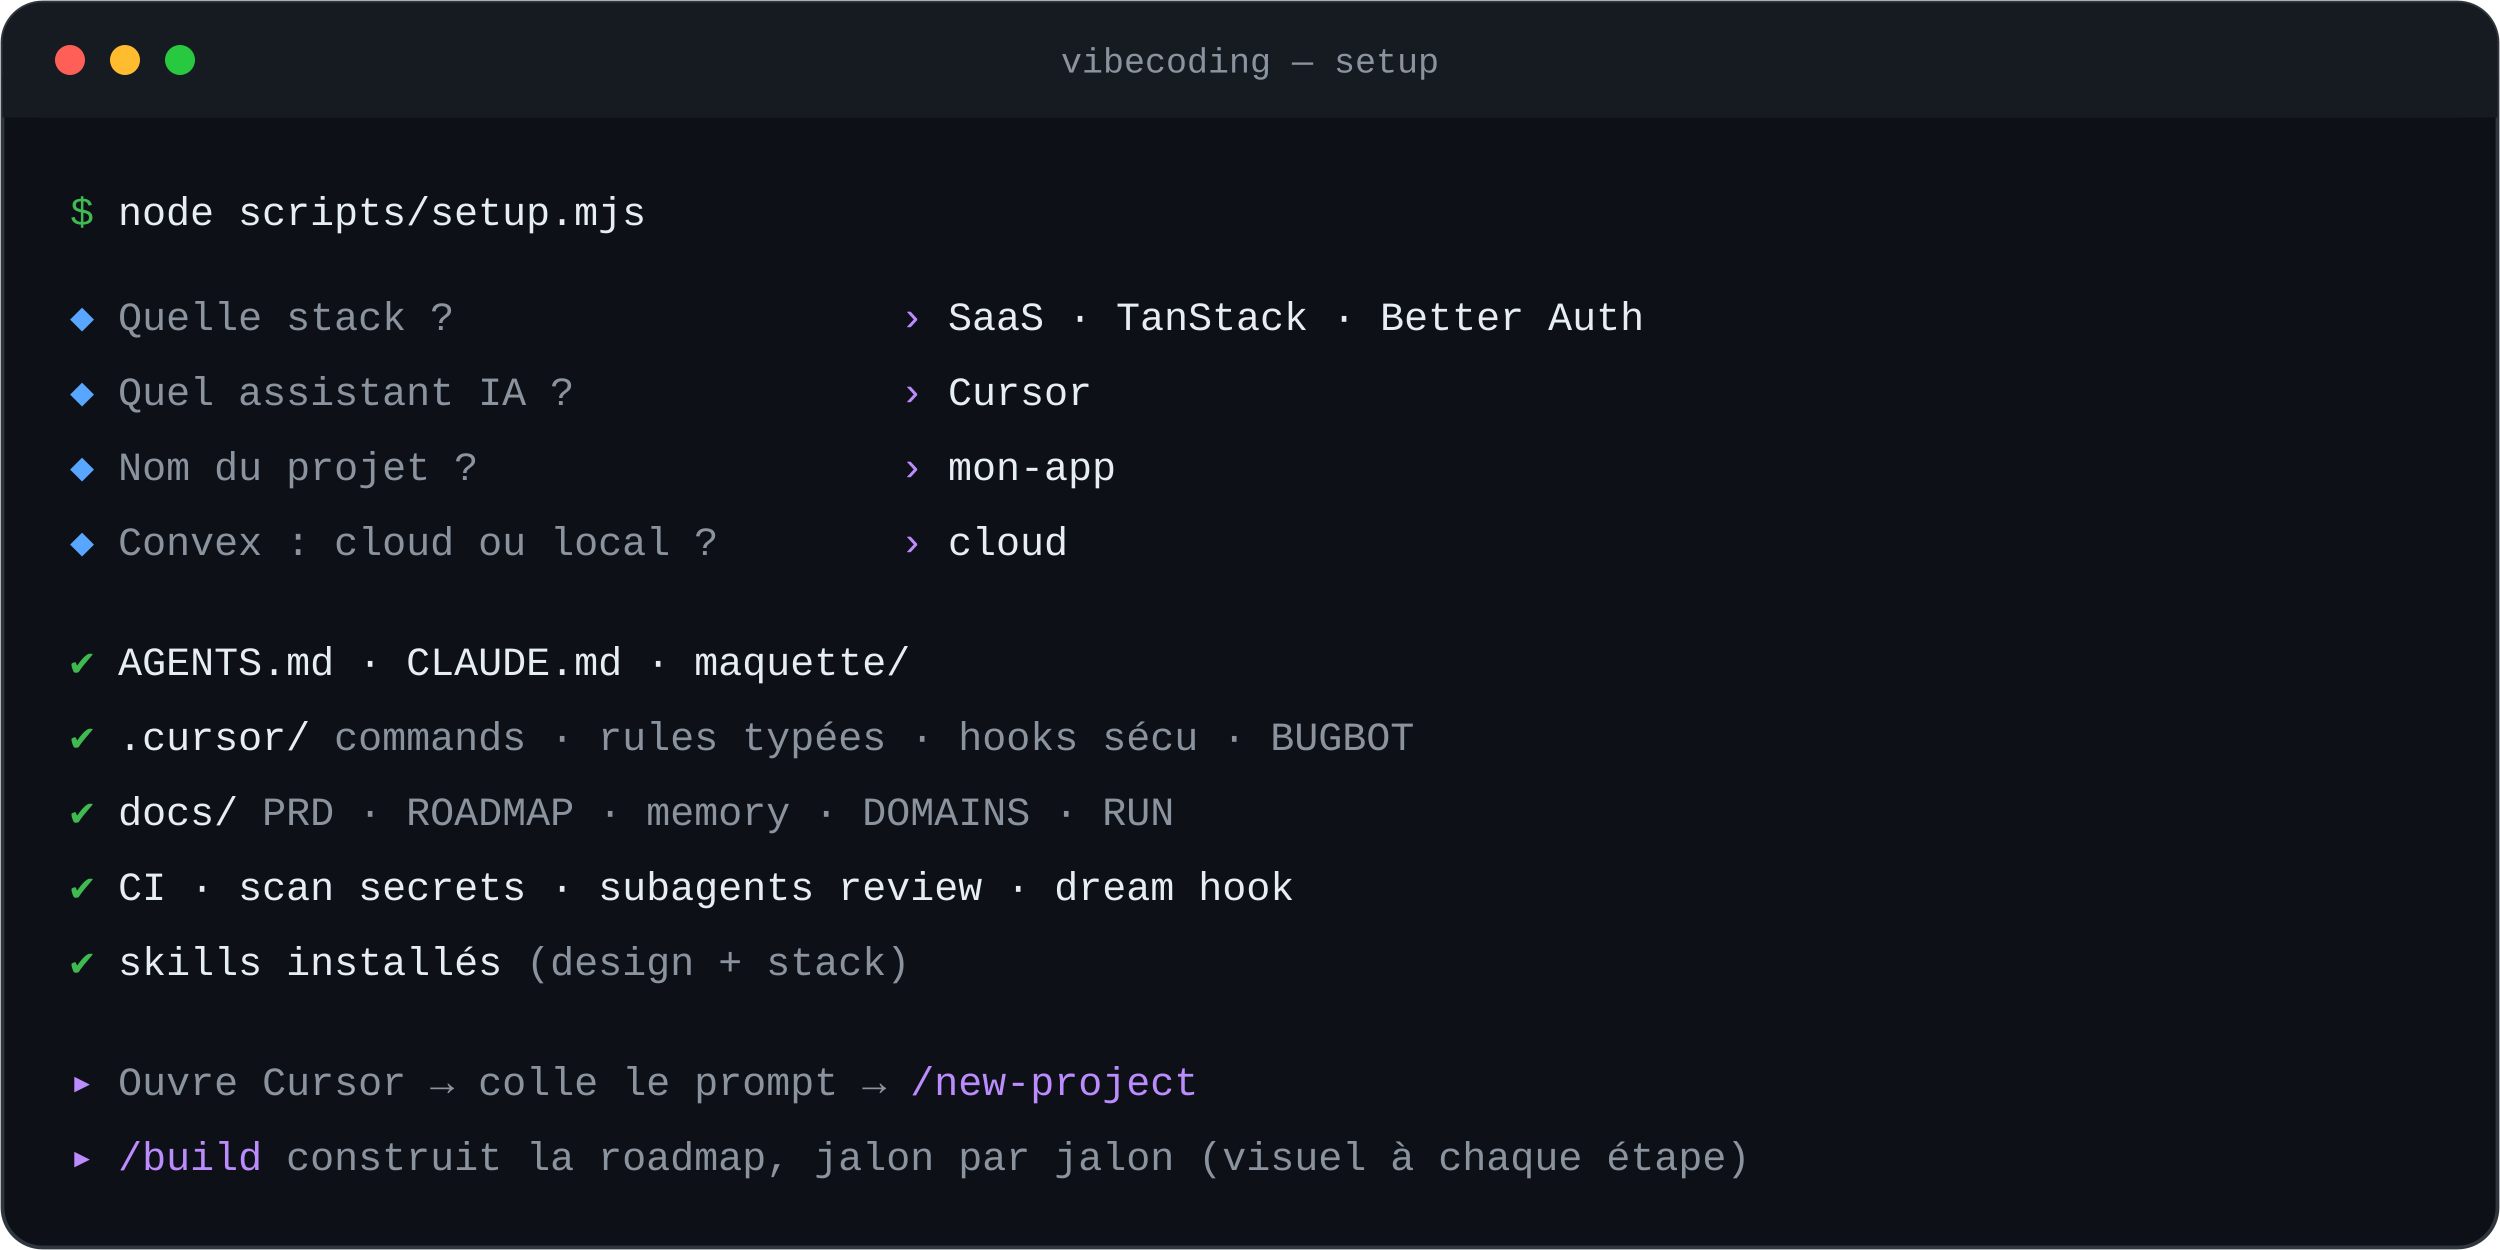
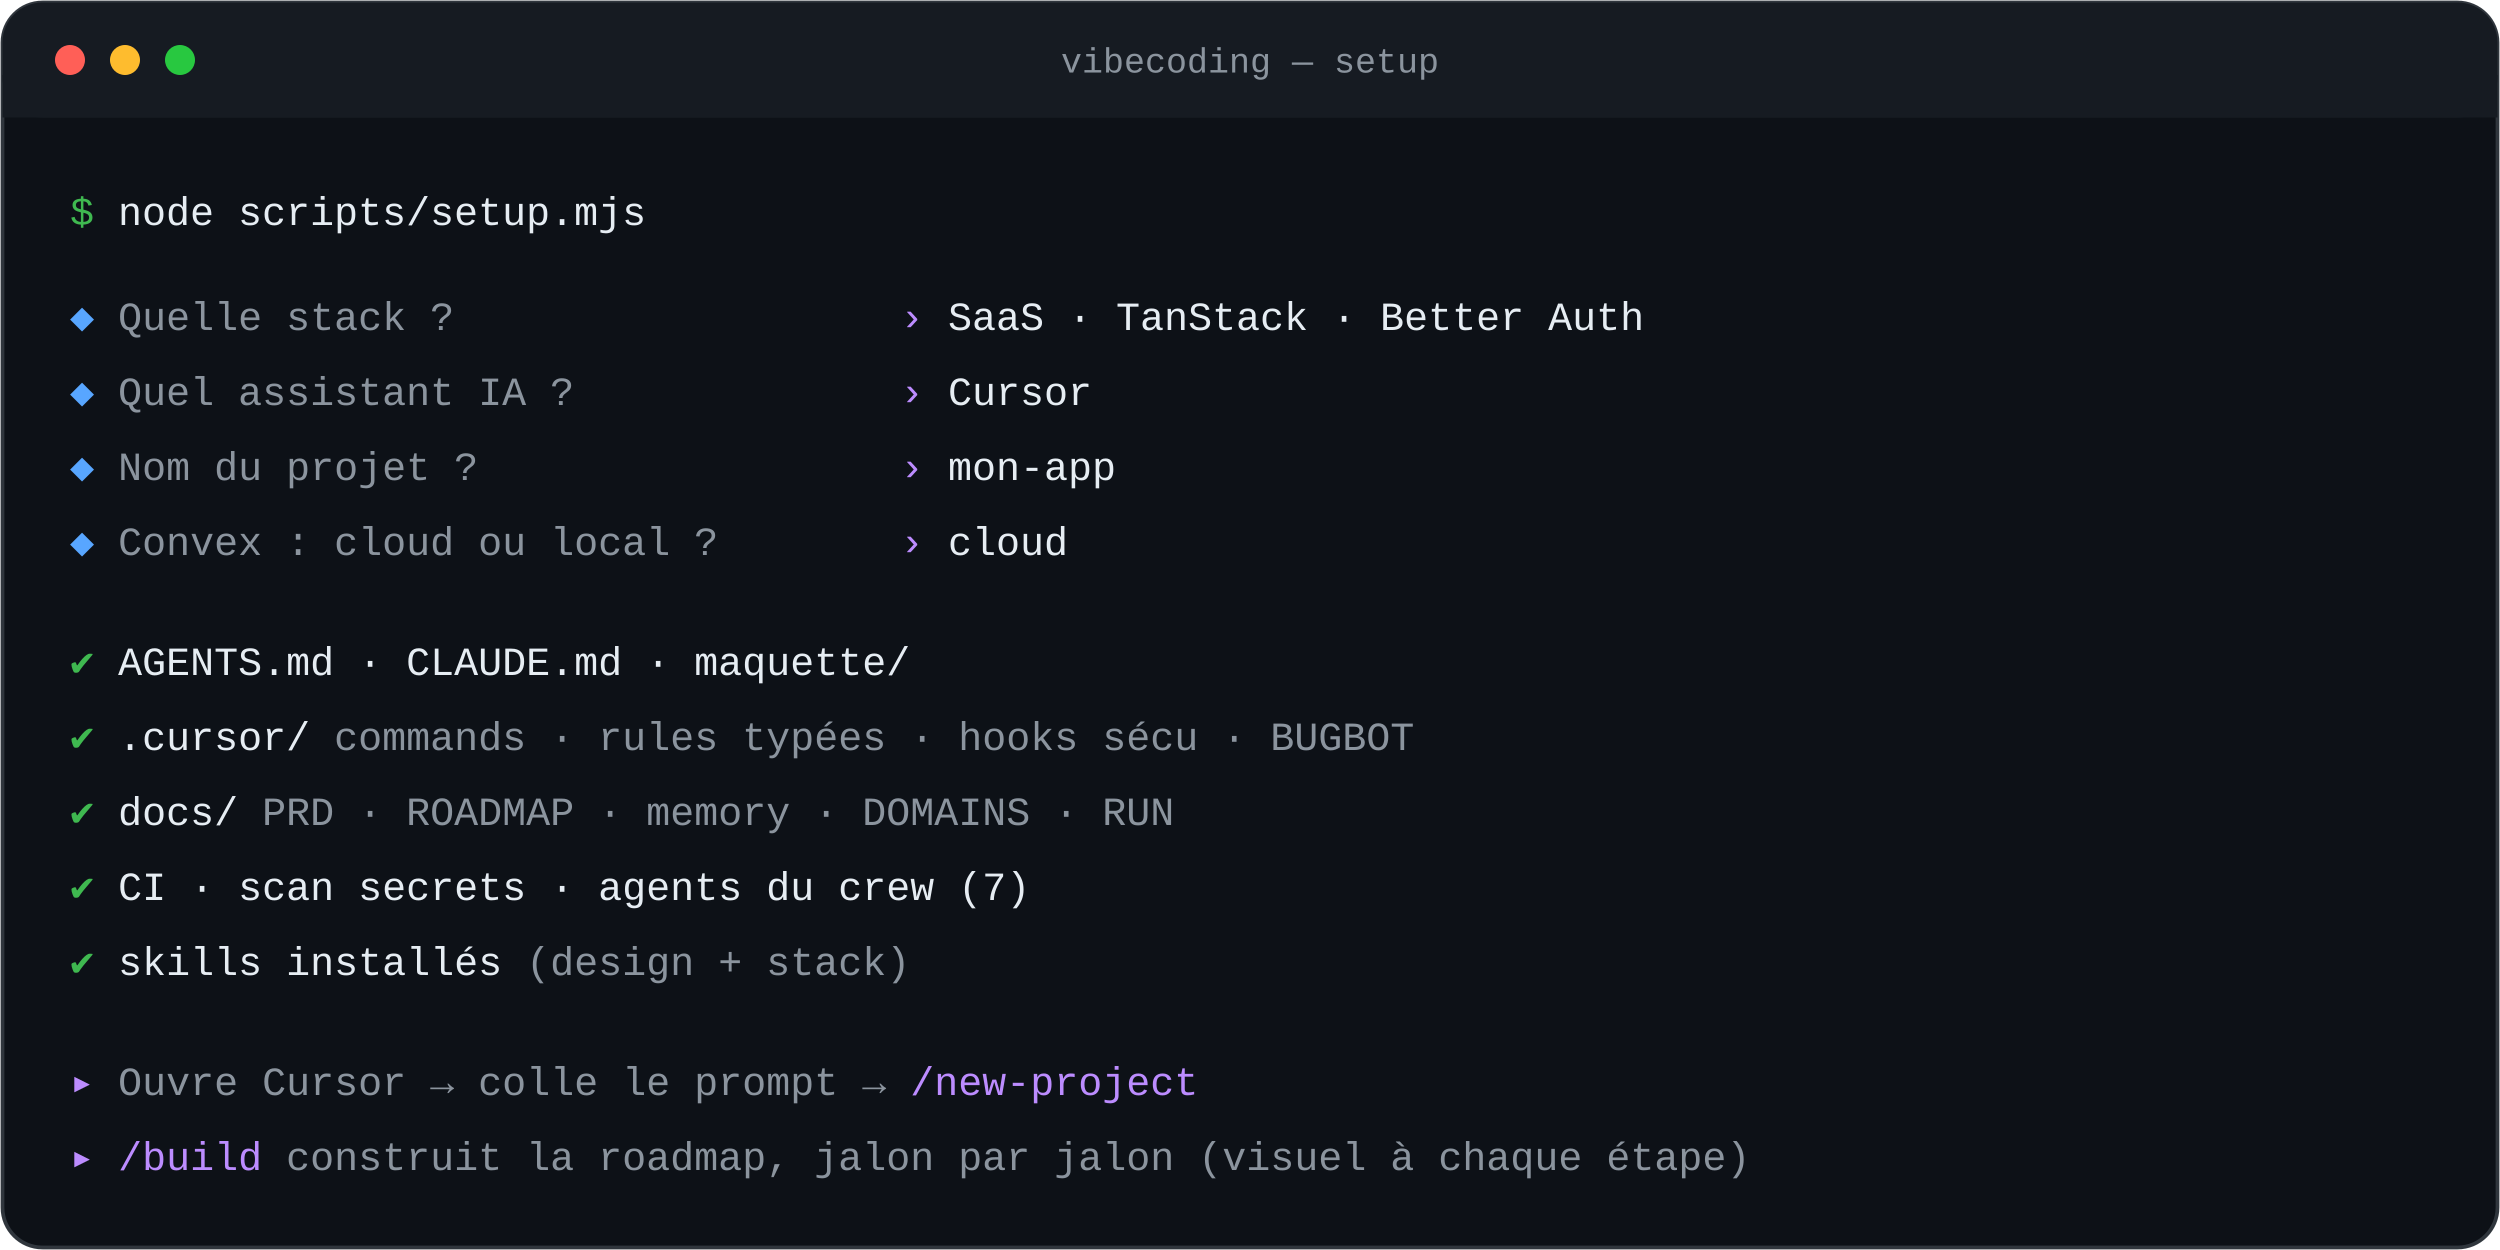
<svg xmlns="http://www.w3.org/2000/svg" viewBox="0 0 1000 500" width="1000" height="500" role="img" aria-label="Aperçu : le wizard vibecoding génère l'environnement complet">
  <defs>
    <style>
      .mono { font-family: ui-monospace, SFMono-Regular, Menlo, Consolas, "Liberation Mono", monospace; }
      .g  { fill: #3fb950; }  /* vert */
      .b  { fill: #58a6ff; }  /* bleu */
      .v  { fill: #bc8cff; }  /* violet */
      .w  { fill: #e6edf3; }  /* blanc */
      .d  { fill: #8b949e; }  /* gris */
    </style>
  </defs>
  <rect x="1" y="1" width="998" height="498" rx="16" fill="#0d1117" stroke="#30363d" stroke-width="1.5" />
  <rect x="1" y="1" width="998" height="46" rx="16" fill="#161b22" />
  <rect x="1" y="30" width="998" height="17" fill="#161b22" />
  <circle cx="28" cy="24" r="6" fill="#ff5f57" />
  <circle cx="50" cy="24" r="6" fill="#febc2e" />
  <circle cx="72" cy="24" r="6" fill="#28c840" />
  <text class="mono d" x="500" y="29" font-size="14" text-anchor="middle">vibecoding — setup</text>
  <g class="mono" font-size="16">
    <text x="28" y="90">
      <tspan class="g">$</tspan>
      <tspan class="w">node scripts/setup.mjs</tspan>
    </text>
    <text x="28" y="132">
      <tspan class="b">◆</tspan>
      <tspan class="d">Quelle stack ?</tspan>
    </text>
    <text x="360" y="132">
      <tspan class="v">›</tspan>
      <tspan class="w">SaaS · TanStack · Better Auth</tspan>
    </text>
    <text x="28" y="162">
      <tspan class="b">◆</tspan>
      <tspan class="d">Quel assistant IA ?</tspan>
    </text>
    <text x="360" y="162">
      <tspan class="v">›</tspan>
      <tspan class="w">Cursor</tspan>
    </text>
    <text x="28" y="192">
      <tspan class="b">◆</tspan>
      <tspan class="d">Nom du projet ?</tspan>
    </text>
    <text x="360" y="192">
      <tspan class="v">›</tspan>
      <tspan class="w">mon-app</tspan>
    </text>
    <text x="28" y="222">
      <tspan class="b">◆</tspan>
      <tspan class="d">Convex : cloud ou local ?</tspan>
    </text>
    <text x="360" y="222">
      <tspan class="v">›</tspan>
      <tspan class="w">cloud</tspan>
    </text>
    <text x="28" y="270">
      <tspan class="g">✔</tspan>
      <tspan class="w">AGENTS.md · CLAUDE.md · maquette/</tspan>
    </text>
    <text x="28" y="300">
      <tspan class="g">✔</tspan>
      <tspan class="w">.cursor/</tspan>
      <tspan class="d">commands · rules typées · hooks sécu · BUGBOT</tspan>
    </text>
    <text x="28" y="330">
      <tspan class="g">✔</tspan>
      <tspan class="w">docs/</tspan>
      <tspan class="d">PRD · ROADMAP · memory · DOMAINS · RUN</tspan>
    </text>
    <text x="28" y="360">
      <tspan class="g">✔</tspan>
-       <tspan class="w">CI · scan secrets · subagents review · dream hook</tspan>
+       <tspan class="w">CI · scan secrets · agents du crew (7)</tspan>
    </text>
    <text x="28" y="390">
      <tspan class="g">✔</tspan>
      <tspan class="w">skills installés</tspan>
      <tspan class="d">(design + stack)</tspan>
    </text>
    <text x="28" y="438">
      <tspan class="v">▸</tspan>
      <tspan class="d">Ouvre Cursor → colle le prompt →</tspan>
      <tspan class="v">/new-project</tspan>
    </text>
    <text x="28" y="468">
      <tspan class="v">▸</tspan>
      <tspan class="v">/build</tspan>
      <tspan class="d">construit la roadmap, jalon par jalon (visuel à chaque étape)</tspan>
    </text>
  </g>
</svg>
